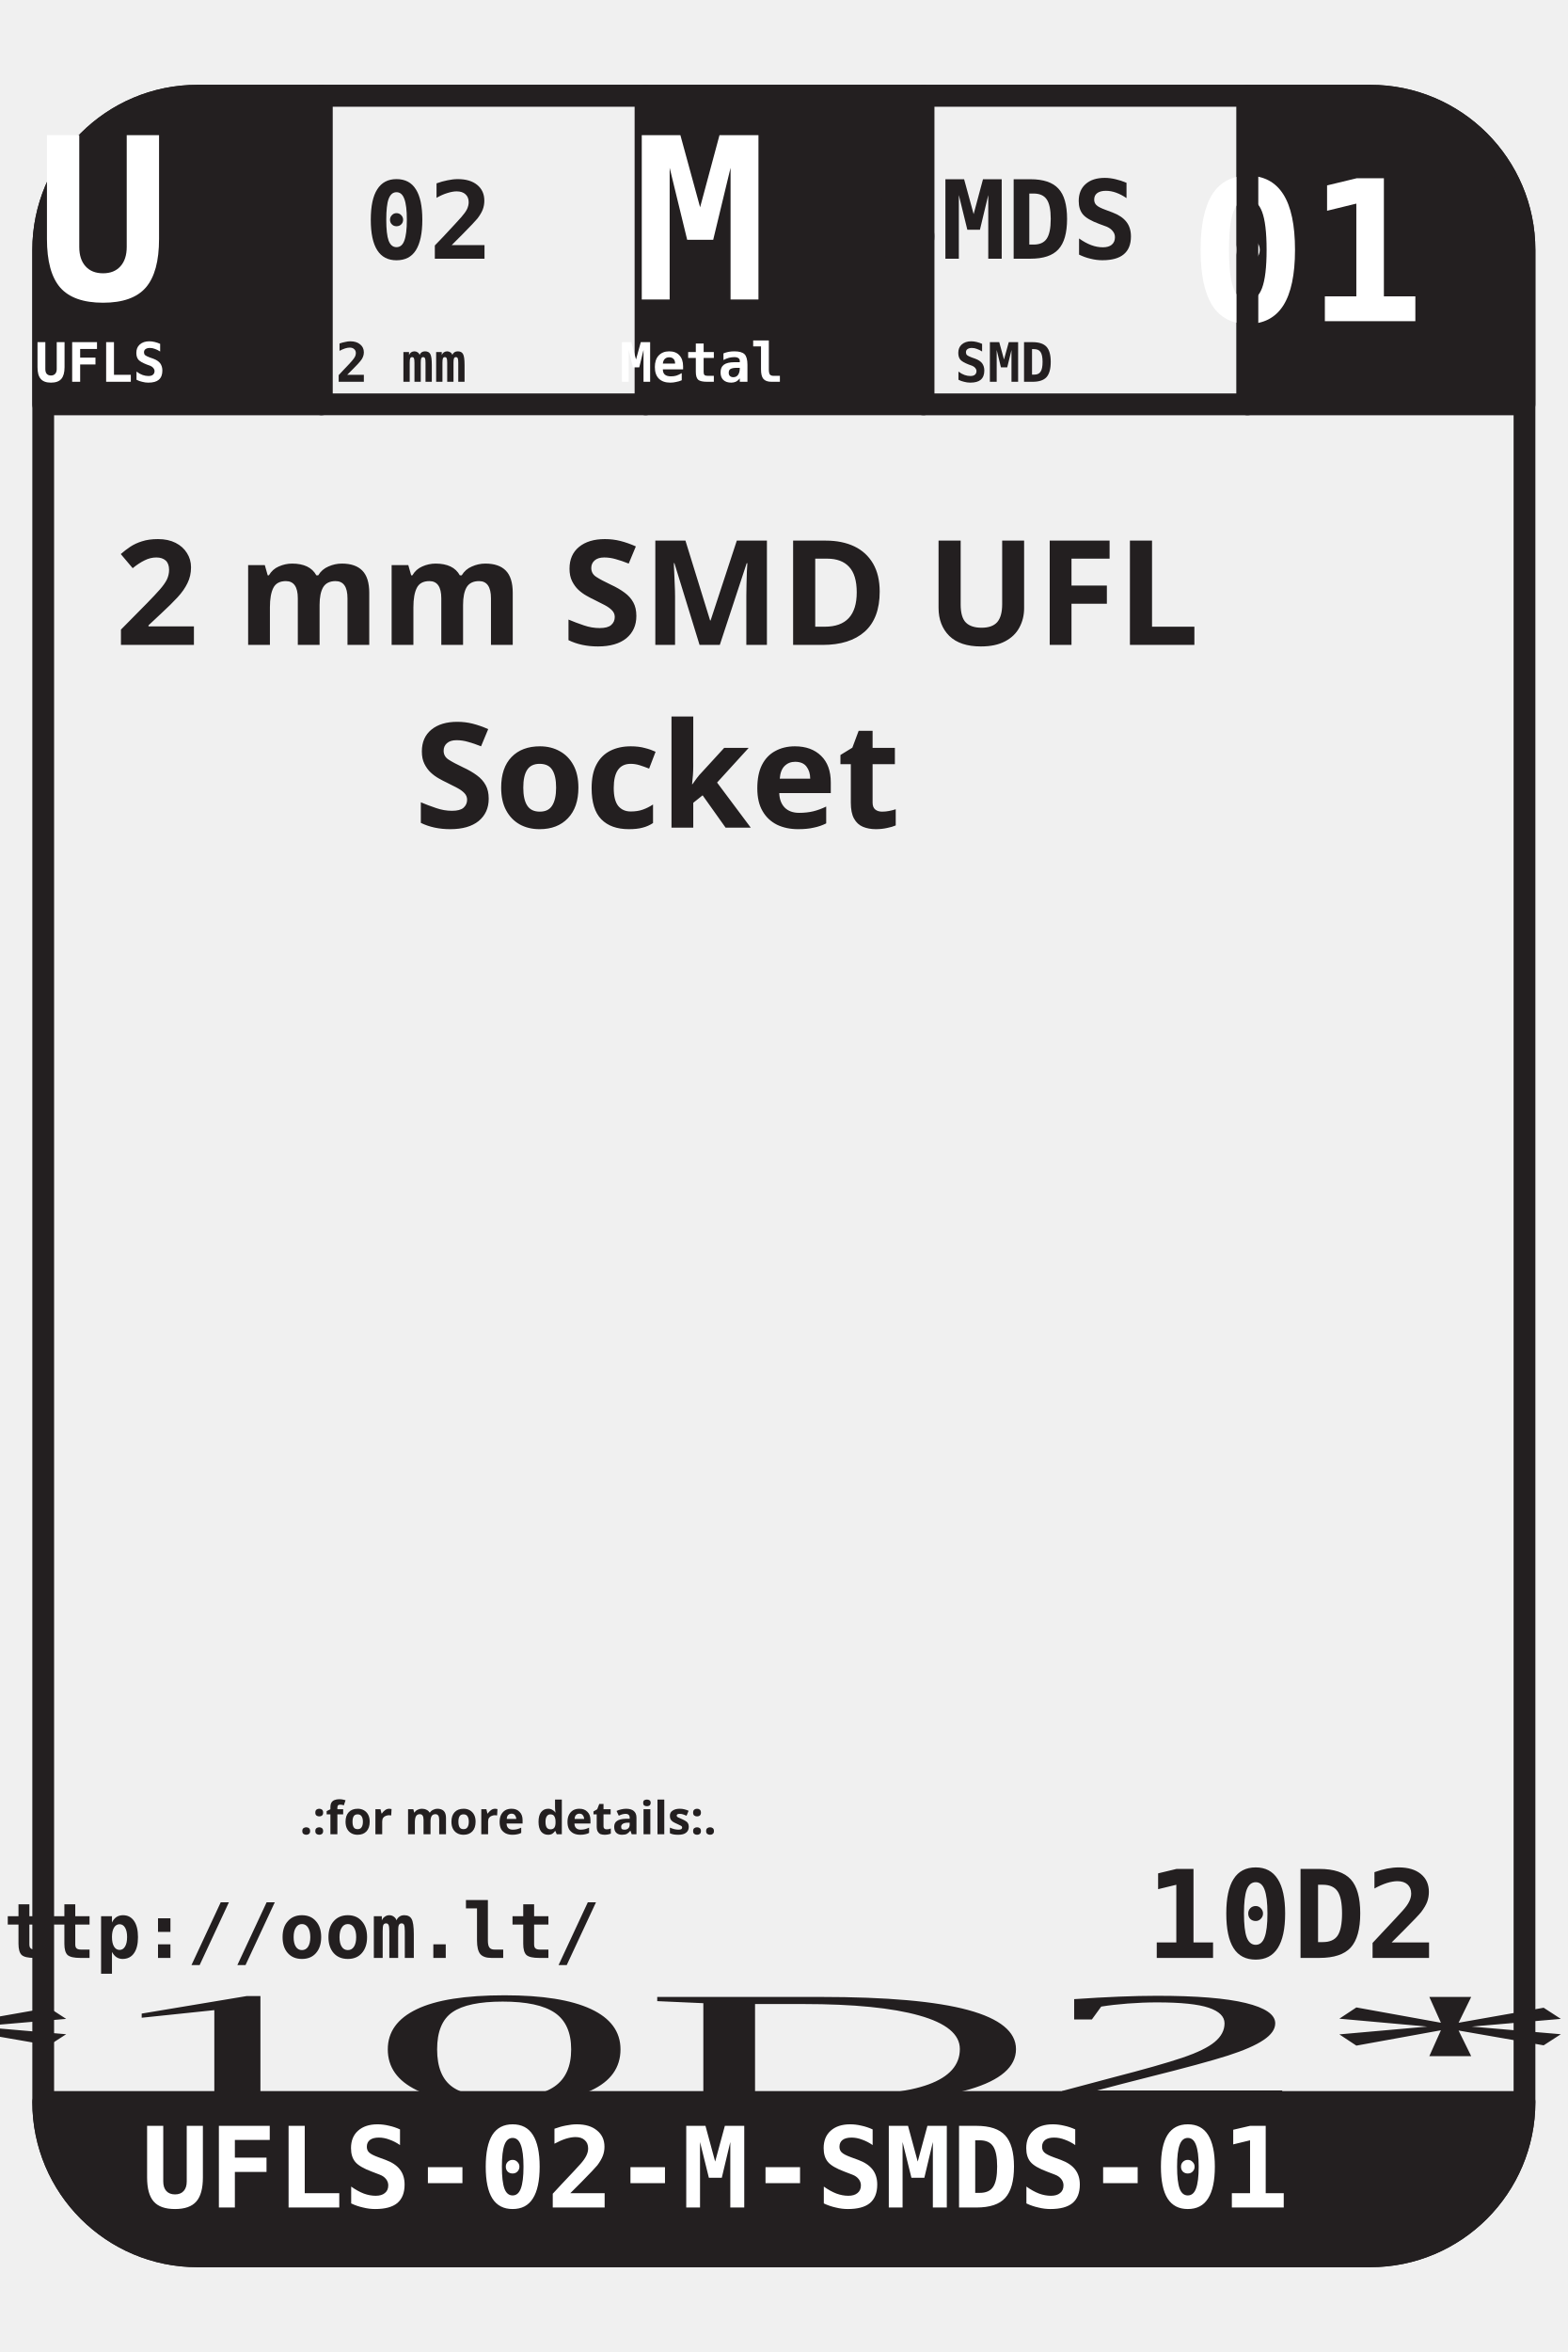
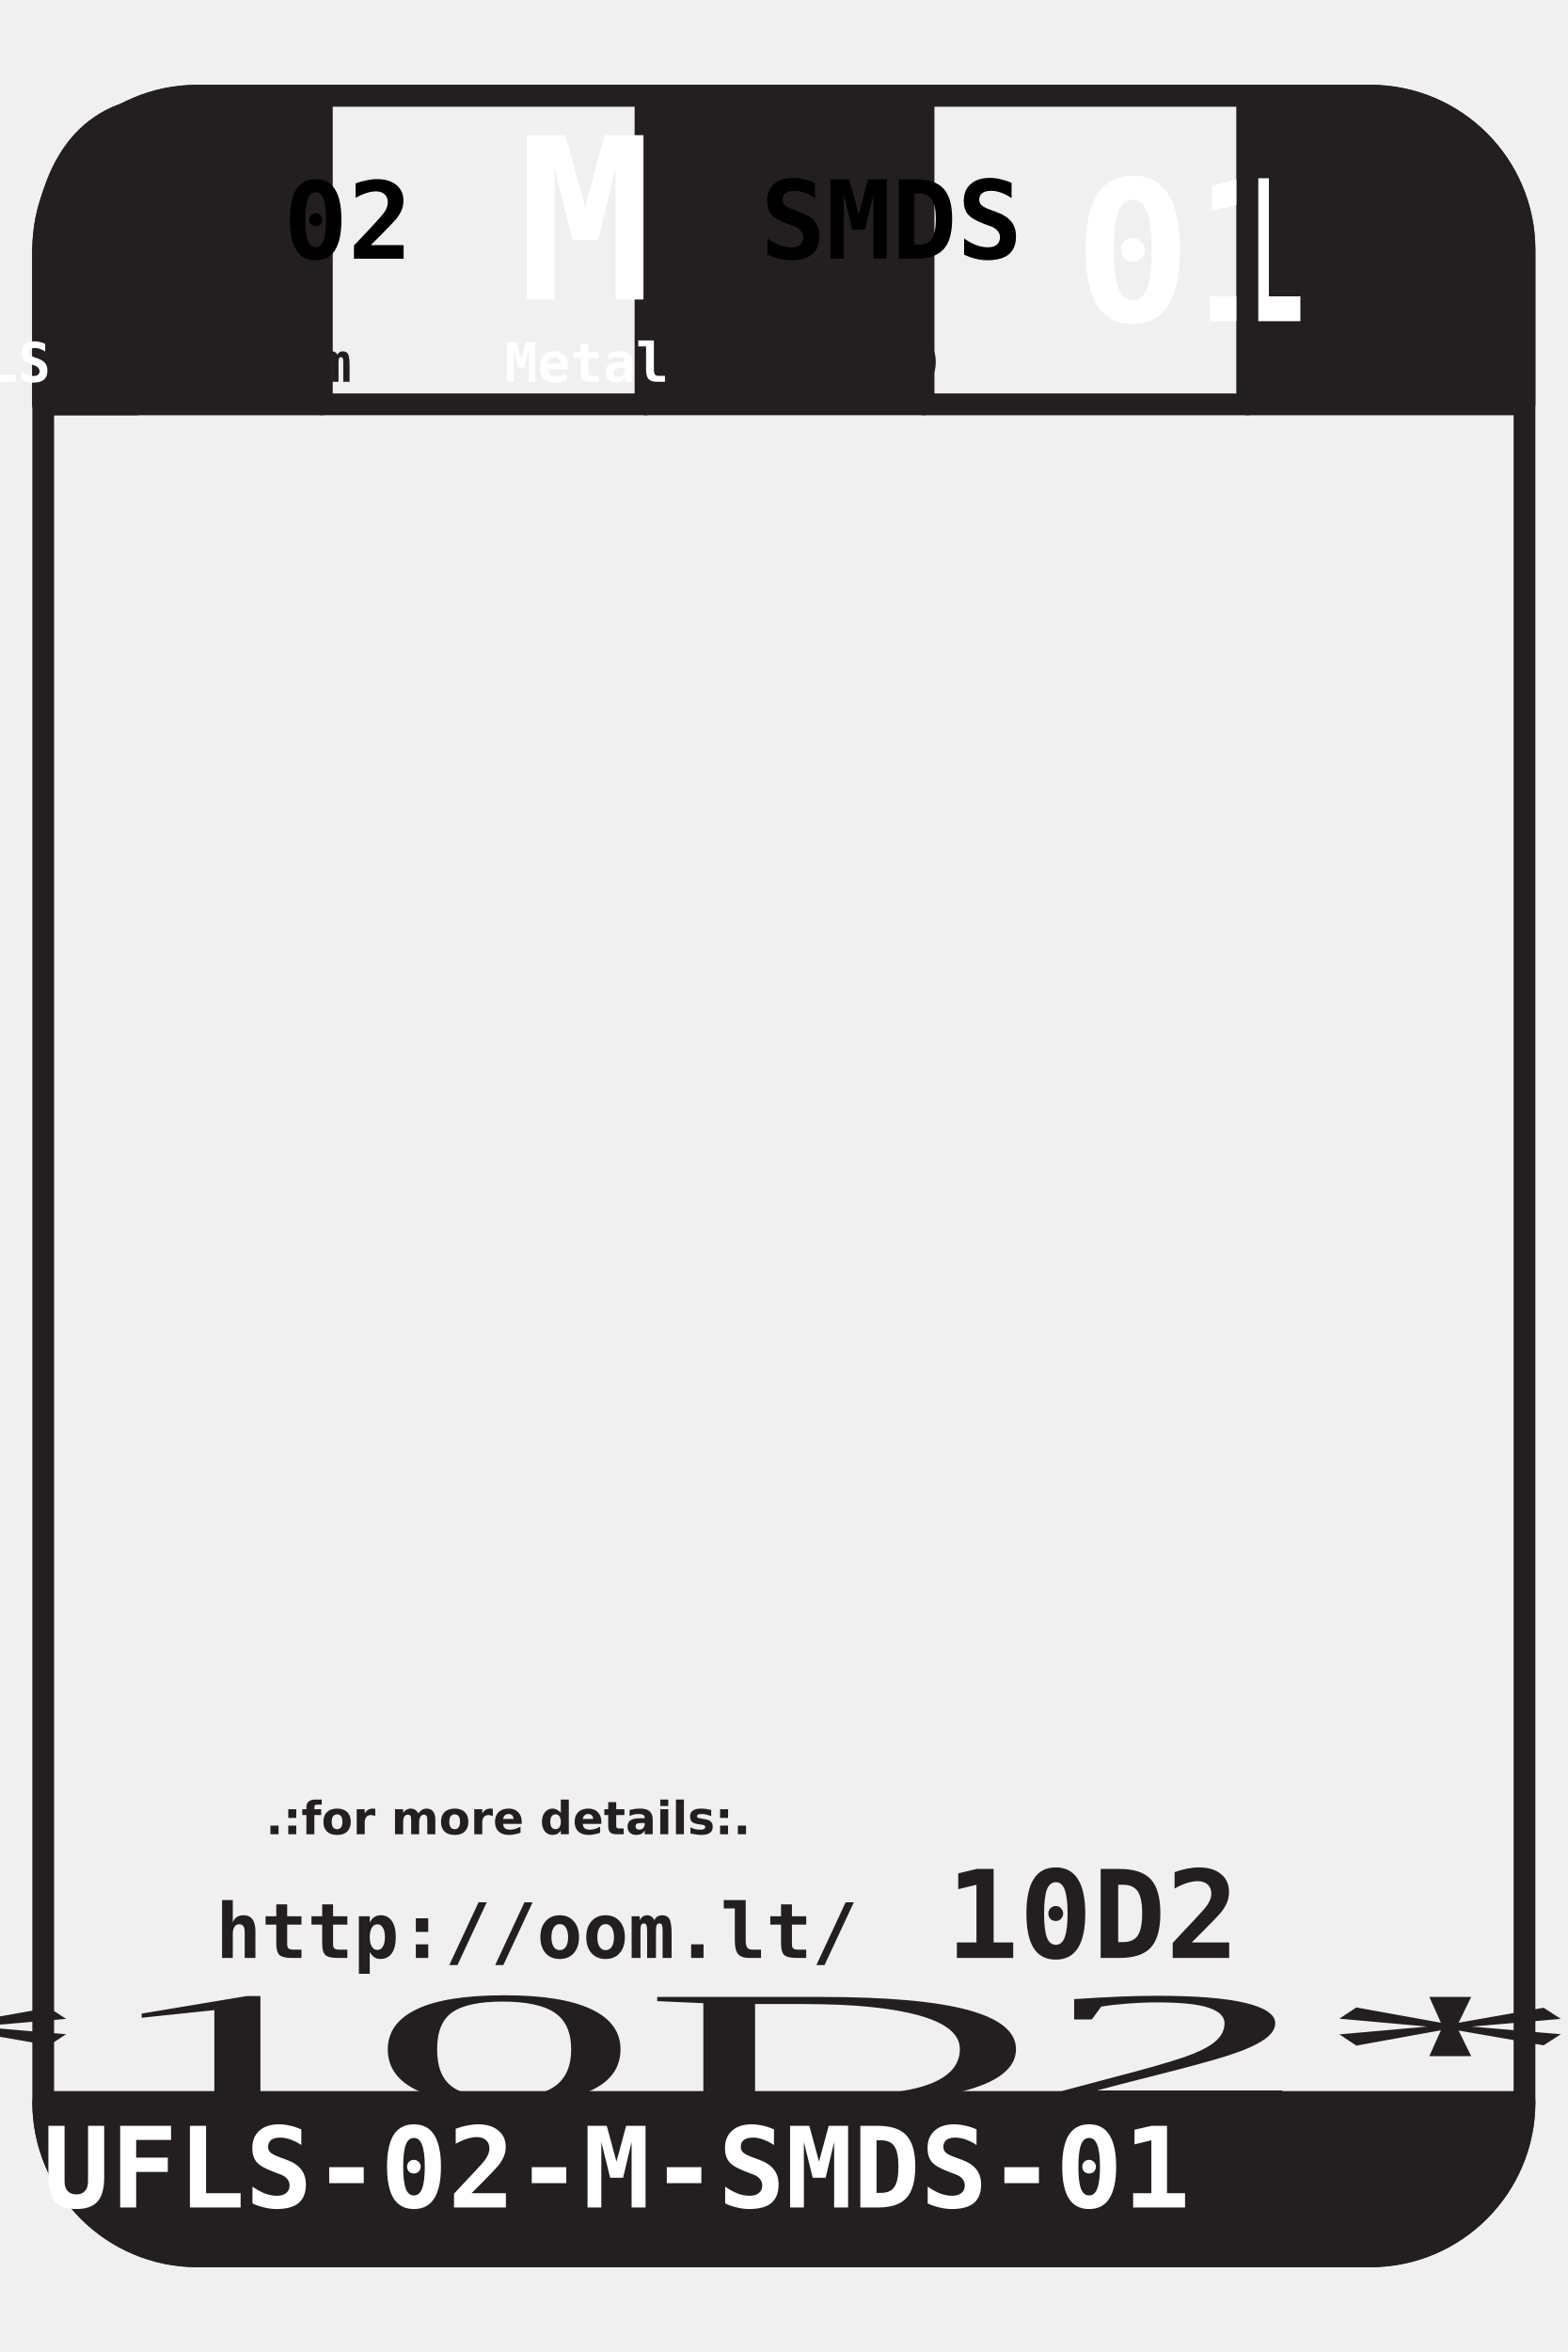
- <svg xmlns="http://www.w3.org/2000/svg" xmlns:xlink="http://www.w3.org/1999/xlink" id="svg3419" version="1.1" width="180" height="270" xml:space="preserve">
+ <svg xmlns="http://www.w3.org/2000/svg" id="svg3419" version="1.1" width="180" height="270" xml:space="preserve">
  <defs id="defs3423" />
  <g id="g3427" transform="matrix(1.25,0,0,-1.25,0,270)">
    <path d="m 3.969,193.039 c 0,7.826 6.347,14.173 14.173,14.173 l 107.717,0 c 7.826,0 14.173,-6.347 14.173,-14.173 l 0,-170.079 c 0,-7.826 -6.347,-14.173 -14.173,-14.173 l -107.717,0 c -7.826,0 -14.173,6.347 -14.173,14.173 l 0,170.079 z" style="fill:none;stroke:#231f20;stroke-width:2;stroke-linecap:round;stroke-linejoin:round;stroke-miterlimit:22.926;stroke-opacity:1;stroke-dasharray:none" id="path3429" />
-     <text transform="scale(1,-1)" id="text3431" x="72.076" y="-163.586" style="text-align:center;text-anchor:middle">
-       <tspan style="font-size:12px;font-variant:normal;font-weight:bold;text-align:center;writing-mode:lr-tb;text-anchor:middle;fill:#231f20;fill-opacity:1;fill-rule:nonzero;stroke:none;font-family:Helvetica LT;-inkscape-font-specification:Helvetica LT Bold" x="72.076" y="-163.586" id="tspan3433" />
-       <tspan style="font-size:12px;font-variant:normal;font-weight:bold;text-align:center;writing-mode:lr-tb;text-anchor:middle;fill:#231f20;fill-opacity:1;fill-rule:nonzero;stroke:none;font-family:Helvetica LT;-inkscape-font-specification:Helvetica LT Bold" x="72.076" y="-148.586" id="tspan3435" />
-       <tspan style="font-size:12px;font-variant:normal;font-weight:bold;text-align:center;writing-mode:lr-tb;text-anchor:middle;fill:#231f20;fill-opacity:1;fill-rule:nonzero;stroke:none;font-family:Helvetica LT;-inkscape-font-specification:Helvetica LT Bold" x="72.076" y="-133.586" id="tspan3437" />
-     </text>
    <text transform="scale(1,-1)" id="text3439" x="71.998" y="-326.037" style="text-align:center;text-anchor:middle">
-       <tspan style="font-size:6px;font-variant:normal;font-weight:bold;text-align:center;writing-mode:lr-tb;text-anchor:middle;fill:#231f20;fill-opacity:1;fill-rule:nonzero;stroke:none;font-family:Helvetica LT;-inkscape-font-specification:Helvetica LT Bold" id="tspan3441" y="-326.037" x="71.998">%ooPartQty</tspan>
+       <tspan style="font-size:6px;font-variant:normal;font-weight:bold;text-align:center;writing-mode:lr-tb;text-anchor:middle;fill:#231f20;fill-opacity:1;fill-rule:nonzero;stroke:none;font-family:Helvetica LT;-inkscape-font-specification:Helvetica LT Bold" id="tspan3441" y="-326.037" x="71.998" />
    </text>
    <text transform="matrix(1,0,0,-1,54.1817,47.5475)" id="text3443" x="17.943" y="0" style="text-anchor:middle;text-align:center">
-       <tspan style="font-size:4.201px;font-variant:normal;font-weight:bold;writing-mode:lr-tb;fill:#231f20;fill-opacity:1;fill-rule:nonzero;stroke:none;font-family:Helvetica LT;-inkscape-font-specification:Helvetica LT Bold;text-anchor:middle;text-align:center" x="0" y="0" id="tspan3445">.:for more details:.</tspan>
+       <tspan style="font-size:4.201px;font-variant:normal;font-weight:bold;writing-mode:lr-tb;fill:#231f20;fill-opacity:1;fill-rule:nonzero;stroke:none;font-family:DejaVu Sans;-inkscape-font-specification:DejaVu Sans Bold;text-anchor:middle;text-align:center;font-style:normal;font-stretch:normal" x="0" y="0" id="tspan3445">.:for more details:.</tspan>
    </text>
-     <text transform="matrix(1,0,0,-1,33.1279,36.1913)" id="text3447" x="26.514" y="0" style="text-anchor:middle;text-align:center">
-       <tspan style="font-size:7.001px;font-variant:normal;font-weight:bold;writing-mode:lr-tb;fill:#231f20;fill-opacity:1;fill-rule:nonzero;stroke:none;font-family:Consolas;-inkscape-font-specification:Consolas Bold;text-anchor:middle;text-align:center" x="0" y="0" id="tspan3449">http://oom.lt/</tspan>
+     <text transform="scale(1,-1)" id="text3447" x="56.807" y="-36.191" style="text-align:center;text-anchor:middle">
+       <tspan style="font-size:7.001px;font-style:normal;font-variant:normal;font-weight:bold;font-stretch:normal;text-align:center;writing-mode:lr-tb;text-anchor:middle;fill:#231f20;fill-opacity:1;fill-rule:nonzero;stroke:none;font-family:DejaVu Sans Mono;-inkscape-font-specification:DejaVu Sans Mono Bold" x="56.807" y="-36.191" id="tspan3449">http://oom.lt/</tspan>
    </text>
    <text transform="scale(1,-1)" id="text3451" x="86.863" y="-36.191" style="text-align:start;text-anchor:start">
-       <tspan style="font-size:11.202px;font-variant:normal;font-weight:bold;text-align:start;writing-mode:lr-tb;text-anchor:start;fill:#231f20;fill-opacity:1;fill-rule:nonzero;stroke:none;font-family:Consolas;-inkscape-font-specification:Consolas Bold" x="105.222" y="-36.191" id="tspan3453">10D2</tspan>
+       <tspan style="font-size:11.202px;font-variant:normal;font-weight:bold;text-align:start;writing-mode:lr-tb;text-anchor:start;fill:#231f20;fill-opacity:1;fill-rule:nonzero;stroke:none;font-family:DejaVu Sans Mono;-inkscape-font-specification:DejaVu Sans Mono Bold;font-style:normal;font-stretch:normal" x="86.863" y="-36.191" id="tspan3453">10D2</tspan>
    </text>
    <text transform="matrix(1,0,0,-0.2937634,14.7144,22.9039)" id="text3455" x="57.305" y="0" style="text-align:center;text-anchor:middle">
      <tspan style="font-size:50.435px;font-variant:normal;font-weight:normal;text-align:center;writing-mode:lr-tb;text-anchor:middle;fill:#231f20;fill-opacity:1;fill-rule:nonzero;stroke:none;font-family:Free 3 of 9 Extended;-inkscape-font-specification:Free3of9Extended" x="57.305" y="0" id="tspan3457">*10D2*</tspan>
    </text>
    <path d="m 29.541,178.866 0,28.346 -11.4,0 c -7.826,0 -14.173,-6.347 -14.173,-14.173 l 0,-14.173 25.573,0 z" style="fill:#231f20;fill-opacity:1;fill-rule:evenodd;stroke:#231f20;stroke-width:2;stroke-linecap:round;stroke-linejoin:round;stroke-miterlimit:22.926;stroke-opacity:1;stroke-dasharray:none" id="path3593" />
    <path d="m 140.031,193.039 c 0,7.826 -6.347,14.173 -14.173,14.173 l -11.277,0 0,-28.346 25.451,0 0,14.173 z" style="fill:#231f20;fill-opacity:1;fill-rule:evenodd;stroke:#231f20;stroke-width:2;stroke-linecap:round;stroke-linejoin:round;stroke-miterlimit:22.926;stroke-opacity:1;stroke-dasharray:none" id="path3595" />
    <path d="m 59.305,207.213 25.512,0 0,-28.346 -25.512,0 0,28.346 z" style="fill:#231f20;fill-opacity:1;fill-rule:evenodd;stroke:#231f20;stroke-width:2;stroke-linecap:round;stroke-linejoin:round;stroke-miterlimit:22.926;stroke-opacity:1;stroke-dasharray:none" id="path3597" />
-     <text transform="scale(1,-1)" id="text3599" x="16.703" y="-180.937" style="text-align:center;text-anchor:middle;fill:#ffffff">
-       <tspan style="font-size:5px;font-variant:normal;font-weight:bold;text-align:center;writing-mode:lr-tb;text-anchor:middle;fill:#ffffff;fill-opacity:1;fill-rule:nonzero;stroke:none;font-family:Consolas;-inkscape-font-specification:Consolas Bold" x="16.703" y="-180.937" id="tspan3601">UFLS</tspan>
-     </text>
-     <text transform="scale(1,-1)" id="text3603" x="127.539" y="-186.501" style="text-align:center;text-anchor:middle;fill:#ffffff">
-       <tspan style="font-size:18px;font-variant:normal;font-weight:bold;text-align:center;writing-mode:lr-tb;text-anchor:middle;fill:#ffffff;fill-opacity:1;fill-rule:nonzero;stroke:none;font-family:Consolas;-inkscape-font-specification:Consolas Bold" x="127.539" y="-186.501" id="tspan3605">01</tspan>
+     <text transform="scale(1,-1)" id="text3603" x="127.539" y="-186.501" style="font-style:normal;font-variant:normal;font-weight:bold;font-stretch:normal;text-align:center;text-anchor:middle;fill:#ffffff;font-family:DejaVu Sans Mono;-inkscape-font-specification:DejaVu Sans Mono Bold">
+       <tspan style="font-size:18px;font-style:normal;font-variant:normal;font-weight:bold;font-stretch:normal;text-align:center;writing-mode:lr-tb;text-anchor:middle;fill:#ffffff;fill-opacity:1;fill-rule:nonzero;stroke:none;font-family:DejaVu Sans Mono;-inkscape-font-specification:DejaVu Sans Mono Bold" x="127.539" y="-186.501" id="tspan3605">01</tspan>
    </text>
    <path d="m 29.541,207.213 29.764,0 0,-28.346 -29.764,0 0,28.346 z" style="fill:none;stroke:#231f20;stroke-width:2;stroke-linecap:round;stroke-linejoin:round;stroke-miterlimit:22.926;stroke-opacity:1;stroke-dasharray:none" id="path3607" />
    <path d="m 84.817,207.212 29.764,0 0,-28.346 -29.764,0 0,28.346 z" style="fill:none;stroke:#231f20;stroke-width:2;stroke-linecap:round;stroke-linejoin:round;stroke-miterlimit:22.926;stroke-opacity:1;stroke-dasharray:none" id="path3609" />
-     <text transform="scale(1,-1)" id="text3611" x="44.674" y="-192.239" style="font-size:8.444px;text-align:center;text-anchor:middle">
-       <tspan style="font-size:9.851px;font-variant:normal;font-weight:bold;text-align:center;writing-mode:lr-tb;text-anchor:middle;fill:#231f20;fill-opacity:1;fill-rule:nonzero;stroke:none;font-family:Consolas;-inkscape-font-specification:Consolas Bold" x="44.674" y="-192.239" id="tspan3613">02</tspan>
+     <text transform="scale(1,-1)" id="text3611" x="44.674" y="-192.239" style="font-size:8.444px;font-style:normal;font-variant:normal;font-weight:bold;font-stretch:normal;text-align:center;text-anchor:middle;fill:#000000;font-family:DejaVu Sans Mono;-inkscape-font-specification:DejaVu Sans Mono Bold">
+       <tspan style="font-size:9.851px;font-style:normal;font-variant:normal;font-weight:bold;font-stretch:normal;text-align:center;writing-mode:lr-tb;text-anchor:middle;fill:#000000;fill-opacity:1;fill-rule:nonzero;stroke:none;font-family:DejaVu Sans Mono;-inkscape-font-specification:DejaVu Sans Mono Bold" x="44.674" y="-192.239" id="tspan3613">02</tspan>
    </text>
-     <text transform="scale(1,-1)" id="text3615" x="99.941" y="-192.241" style="text-align:center;text-anchor:middle">
-       <tspan style="font-size:10px;font-variant:normal;font-weight:bold;text-align:center;writing-mode:lr-tb;text-anchor:middle;fill:#231f20;fill-opacity:1;fill-rule:nonzero;stroke:none;font-family:Consolas;-inkscape-font-specification:Consolas Bold" x="99.941" y="-192.241" id="tspan3617">SMDS</tspan>
+     <text transform="scale(1,-1)" id="text3615" x="99.941" y="-192.241" style="font-style:normal;font-variant:normal;font-weight:bold;font-stretch:normal;text-align:center;text-anchor:middle;fill:#000000;font-family:DejaVu Sans Mono;-inkscape-font-specification:DejaVu Sans Mono Bold">
+       <tspan style="font-size:10px;font-style:normal;font-variant:normal;font-weight:bold;font-stretch:normal;text-align:center;writing-mode:lr-tb;text-anchor:middle;fill:#000000;fill-opacity:1;fill-rule:nonzero;stroke:none;font-family:DejaVu Sans Mono;-inkscape-font-specification:DejaVu Sans Mono Bold" x="99.941" y="-192.241" id="tspan3617">SMDS</tspan>
    </text>
-     <text transform="scale(1,-1)" id="text3623" x="71.95" y="-180.937" style="text-align:center;text-anchor:middle">
-       <tspan style="font-size:5px;font-variant:normal;font-weight:bold;text-align:center;writing-mode:lr-tb;text-anchor:middle;fill:#ffffff;fill-opacity:1;fill-rule:nonzero;stroke:none;font-family:Consolas;-inkscape-font-specification:Consolas Bold" x="71.95" y="-180.937" id="tspan3625">Metal</tspan>
+     <text transform="scale(1,-1)" id="text3623" x="71.95" y="-180.937" style="font-style:normal;font-variant:normal;font-weight:bold;font-stretch:normal;text-align:center;text-anchor:middle;fill:#ffffff;font-family:DejaVu Sans Mono;-inkscape-font-specification:DejaVu Sans Mono Bold">
+       <tspan style="font-size:5px;font-style:normal;font-variant:normal;font-weight:bold;font-stretch:normal;text-align:center;writing-mode:lr-tb;text-anchor:middle;fill:#ffffff;fill-opacity:1;fill-rule:nonzero;stroke:none;font-family:DejaVu Sans Mono;-inkscape-font-specification:DejaVu Sans Mono Bold" x="71.95" y="-180.937" id="tspan3625">Metal</tspan>
    </text>
-     <text transform="scale(1,-1)" id="text3631" x="44.348" y="-180.937" style="text-align:center;text-anchor:middle">
-       <tspan style="font-size:5px;font-variant:normal;font-weight:bold;text-align:center;writing-mode:lr-tb;text-anchor:middle;fill:#231f20;fill-opacity:1;fill-rule:nonzero;stroke:none;font-family:Consolas;-inkscape-font-specification:Consolas Bold" x="44.348" y="-180.937" id="tspan3633">2 mm</tspan>
+     <text transform="scale(1,-1)" id="text3631" x="44.348" y="-180.937" style="font-style:normal;font-variant:normal;font-weight:bold;font-stretch:normal;text-align:center;text-anchor:middle;font-family:DejaVu Sans Mono;-inkscape-font-specification:DejaVu Sans Mono Bold">
+       <tspan style="font-size:5px;font-style:normal;font-variant:normal;font-weight:bold;font-stretch:normal;text-align:center;writing-mode:lr-tb;text-anchor:middle;fill:#231f20;fill-opacity:1;fill-rule:nonzero;stroke:none;font-family:DejaVu Sans Mono;-inkscape-font-specification:DejaVu Sans Mono Bold" x="44.348" y="-180.937" id="tspan3633">2 mm</tspan>
    </text>
-     <text transform="scale(1,-1)" id="text3619" x="21.628" y="-188.494" style="text-align:center;text-anchor:middle">
-       <tspan style="font-size:20.706px;font-variant:normal;font-weight:bold;text-align:center;writing-mode:lr-tb;text-anchor:middle;fill:#ffffff;fill-opacity:1;fill-rule:nonzero;stroke:none;font-family:Consolas;-inkscape-font-specification:Consolas Bold" x="16.967" y="-188.494" id="tspan3621">U</tspan>
+     <text transform="scale(1,-1)" id="text3619" x="247.712" y="-188.494" style="font-style:normal;font-variant:normal;font-weight:bold;font-stretch:normal;text-align:end;text-anchor:end;fill:#ffffff;font-family:DejaVu Sans Mono;-inkscape-font-specification:DejaVu Sans Mono Bold">
+       <tspan style="font-size:20.706px;font-style:normal;font-variant:normal;font-weight:bold;font-stretch:normal;text-align:end;writing-mode:lr-tb;text-anchor:end;fill:#ffffff;fill-opacity:1;fill-rule:nonzero;stroke:none;font-family:DejaVu Sans Mono;-inkscape-font-specification:DejaVu Sans Mono Bold" x="25.471" y="-188.494" id="tspan3621">UFLS</tspan>
    </text>
-     <text transform="scale(1,-1)" id="text3627" x="76.459" y="-188.494" style="text-align:center;text-anchor:middle;fill:#ffffff">
-       <tspan style="font-size:20.706px;font-variant:normal;font-weight:bold;text-align:center;writing-mode:lr-tb;text-anchor:middle;fill:#ffffff;fill-opacity:1;fill-rule:nonzero;stroke:none;font-family:Consolas;-inkscape-font-specification:Consolas Bold" x="71.808" y="-188.494" id="tspan3629">M</tspan>
+     <path id="use3031" style="fill:#231f20;fill-opacity:1;fill-rule:evenodd;stroke:#231f20;stroke-width:2;stroke-linecap:round;stroke-linejoin:round;stroke-miterlimit:22.926;stroke-opacity:1;stroke-dasharray:none" d="m 12.534,178.866 0.164,27.036 C 6.573,204.607 4.348,198.675 3.968,193.039 l 0,-14.173 z" />
+     <text transform="scale(1,-1)" id="text3627" x="76.459" y="-188.494" style="font-style:normal;font-variant:normal;font-weight:bold;font-stretch:normal;text-align:center;text-anchor:middle;fill:#ffffff;font-family:DejaVu Sans Mono;-inkscape-font-specification:DejaVu Sans Mono Bold">
+       <tspan style="font-size:20.706px;font-style:normal;font-variant:normal;font-weight:bold;font-stretch:normal;text-align:center;writing-mode:lr-tb;text-anchor:middle;fill:#ffffff;fill-opacity:1;fill-rule:nonzero;stroke:none;font-family:DejaVu Sans Mono;-inkscape-font-specification:DejaVu Sans Mono Bold" x="71.808" y="-188.494" id="tspan3629">M</tspan>
    </text>
-     <text transform="scale(1,-1)" id="text3635" x="99.728" y="-180.937" style="text-align:center;text-anchor:middle">
-       <tspan style="font-size:5px;font-variant:normal;font-weight:bold;text-align:center;writing-mode:lr-tb;text-anchor:middle;fill:#231f20;fill-opacity:1;fill-rule:nonzero;stroke:none;font-family:Consolas;-inkscape-font-specification:Consolas Bold" x="99.728" y="-180.937" id="tspan3637">SMD</tspan>
+     <text transform="scale(1,-1)" id="text3635" x="99.728" y="-180.937" style="font-style:normal;font-variant:normal;font-weight:bold;font-stretch:normal;text-align:center;text-anchor:middle;font-family:DejaVu Sans Mono;-inkscape-font-specification:DejaVu Sans Mono Bold">
+       <tspan style="font-size:5px;font-style:normal;font-variant:normal;font-weight:bold;font-stretch:normal;text-align:center;writing-mode:lr-tb;text-anchor:middle;fill:#231f20;fill-opacity:1;fill-rule:nonzero;stroke:none;font-family:DejaVu Sans Mono;-inkscape-font-specification:DejaVu Sans Mono Bold" x="99.728" y="-180.937" id="tspan3637">SMD</tspan>
    </text>
    <path d="m 3.969,22.961 136.063,0" style="fill:none;stroke:#231f20;stroke-opacity:1;stroke-width:0.216;stroke-linecap:butt;stroke-linejoin:miter;stroke-miterlimit:22.926;stroke-dasharray:none" id="path3639" />
    <path d="m 3.969,22.961 136.063,0 0,0 c 0,-7.826 -6.347,-14.173 -14.173,-14.173 l -107.717,0 c -7.826,0 -14.173,6.347 -14.173,14.173 z" style="fill:#231f20;fill-opacity:1;fill-rule:evenodd;stroke:#231f20;stroke-opacity:1;stroke-width:2;stroke-linecap:round;stroke-linejoin:round;stroke-miterlimit:22.926;stroke-dasharray:none" id="path3641" />
-     <text transform="scale(1,-1)" id="text3643" x="72.138" y="-13.271" style="font-size:10.302px;text-align:center;text-anchor:middle">
-       <tspan style="font-size:10.302px;font-variant:normal;font-weight:bold;text-align:center;writing-mode:lr-tb;text-anchor:middle;fill:#ffffff;fill-opacity:1;fill-rule:nonzero;stroke:none;font-family:Consolas;-inkscape-font-specification:Consolas Bold" x="72.138" y="-13.271" id="tspan3645">UFLS-02-M-SMDS-01</tspan>
+     <text transform="scale(1,-1)" id="text3643" x="72.138" y="-13.271" style="font-size:10.302px;text-align:center;text-anchor:middle;-inkscape-font-specification:DejaVu Sans Mono Bold;font-family:DejaVu Sans Mono;font-weight:bold;font-style:normal;font-stretch:normal;font-variant:normal">
+       <tspan style="font-size:10.302px;font-variant:normal;font-weight:bold;text-align:center;writing-mode:lr-tb;text-anchor:middle;fill:#ffffff;fill-opacity:1;fill-rule:nonzero;stroke:none;font-family:DejaVu Sans Mono;-inkscape-font-specification:DejaVu Sans Mono Bold;font-style:normal;font-stretch:normal" x="72.138" y="-13.271" id="tspan3645">UFLS-02-M-SMDS-01</tspan>
    </text>
-     <text xml:space="preserve" style="font-size:40px;font-style:normal;font-weight:bold;text-align:center;line-height:125%;letter-spacing:0px;word-spacing:0px;text-anchor:middle;fill:#000000;fill-opacity:1;stroke:none;font-family:Sans;-inkscape-font-specification:Sans Bold" x="-21.572" y="54.974" id="text3647" transform="matrix(0.8,0,0,-0.8,0,216)">
+     <text xml:space="preserve" style="font-size:40px;font-style:normal;font-weight:bold;text-align:center;line-height:125%;letter-spacing:0px;word-spacing:0px;text-anchor:middle;fill:#000000;fill-opacity:1;stroke:none;font-family:DejaVu Sans Mono;-inkscape-font-specification:DejaVu Sans Mono Bold;font-stretch:normal;font-variant:normal" x="-21.572" y="54.974" id="text3647" transform="matrix(0.8,0,0,-0.8,0,216)">
      <tspan id="tspan3649" x="-16.025" y="54.974"> </tspan>
    </text>
-     <use x="0" y="0" xlink:href="#text3431" id="use3678" width="180" height="270" />
-     <text style="font-size:13.422px;text-align:center;text-anchor:middle" y="-156.772" x="72.118" id="use3682" transform="scale(1,-1)">
-       <tspan id="tspan3686" y="-156.772" x="72.118" style="font-size:13.422px;font-variant:normal;font-weight:bold;text-align:center;writing-mode:lr-tb;text-anchor:middle;fill:#231f20;fill-opacity:1;fill-rule:nonzero;stroke:none;font-family:Helvetica LT;-inkscape-font-specification:Helvetica LT Bold">2 mm SMD UFL</tspan>
-       <tspan id="tspan3688" y="-139.994" x="72.118" style="font-size:13.422px;font-variant:normal;font-weight:bold;text-align:center;writing-mode:lr-tb;text-anchor:middle;fill:#231f20;fill-opacity:1;fill-rule:nonzero;stroke:none;font-family:Helvetica LT;-inkscape-font-specification:Helvetica LT Bold">Socket</tspan>
-       <tspan id="tspan3690" y="-123.217" x="72.118" style="font-size:13.422px;font-variant:normal;font-weight:bold;text-align:center;writing-mode:lr-tb;text-anchor:middle;fill:#231f20;fill-opacity:1;fill-rule:nonzero;stroke:none;font-family:Helvetica LT;-inkscape-font-specification:Helvetica LT Bold" />
+     <text transform="scale(1,-1)" id="text3599" x="16.703" y="-180.937" style="font-style:normal;font-variant:normal;font-weight:bold;font-stretch:normal;text-align:center;text-anchor:middle;fill:#ffffff;font-family:DejaVu Sans Mono;-inkscape-font-specification:DejaVu Sans Mono Bold">
+       <tspan style="font-size:5px;font-style:normal;font-variant:normal;font-weight:bold;font-stretch:normal;text-align:center;writing-mode:lr-tb;text-anchor:middle;fill:#ffffff;fill-opacity:1;fill-rule:nonzero;stroke:none;font-family:DejaVu Sans Mono;-inkscape-font-specification:DejaVu Sans Mono Bold" x="16.703" y="-180.937" id="tspan3601">UFLS</tspan>
    </text>
  </g>
</svg>
